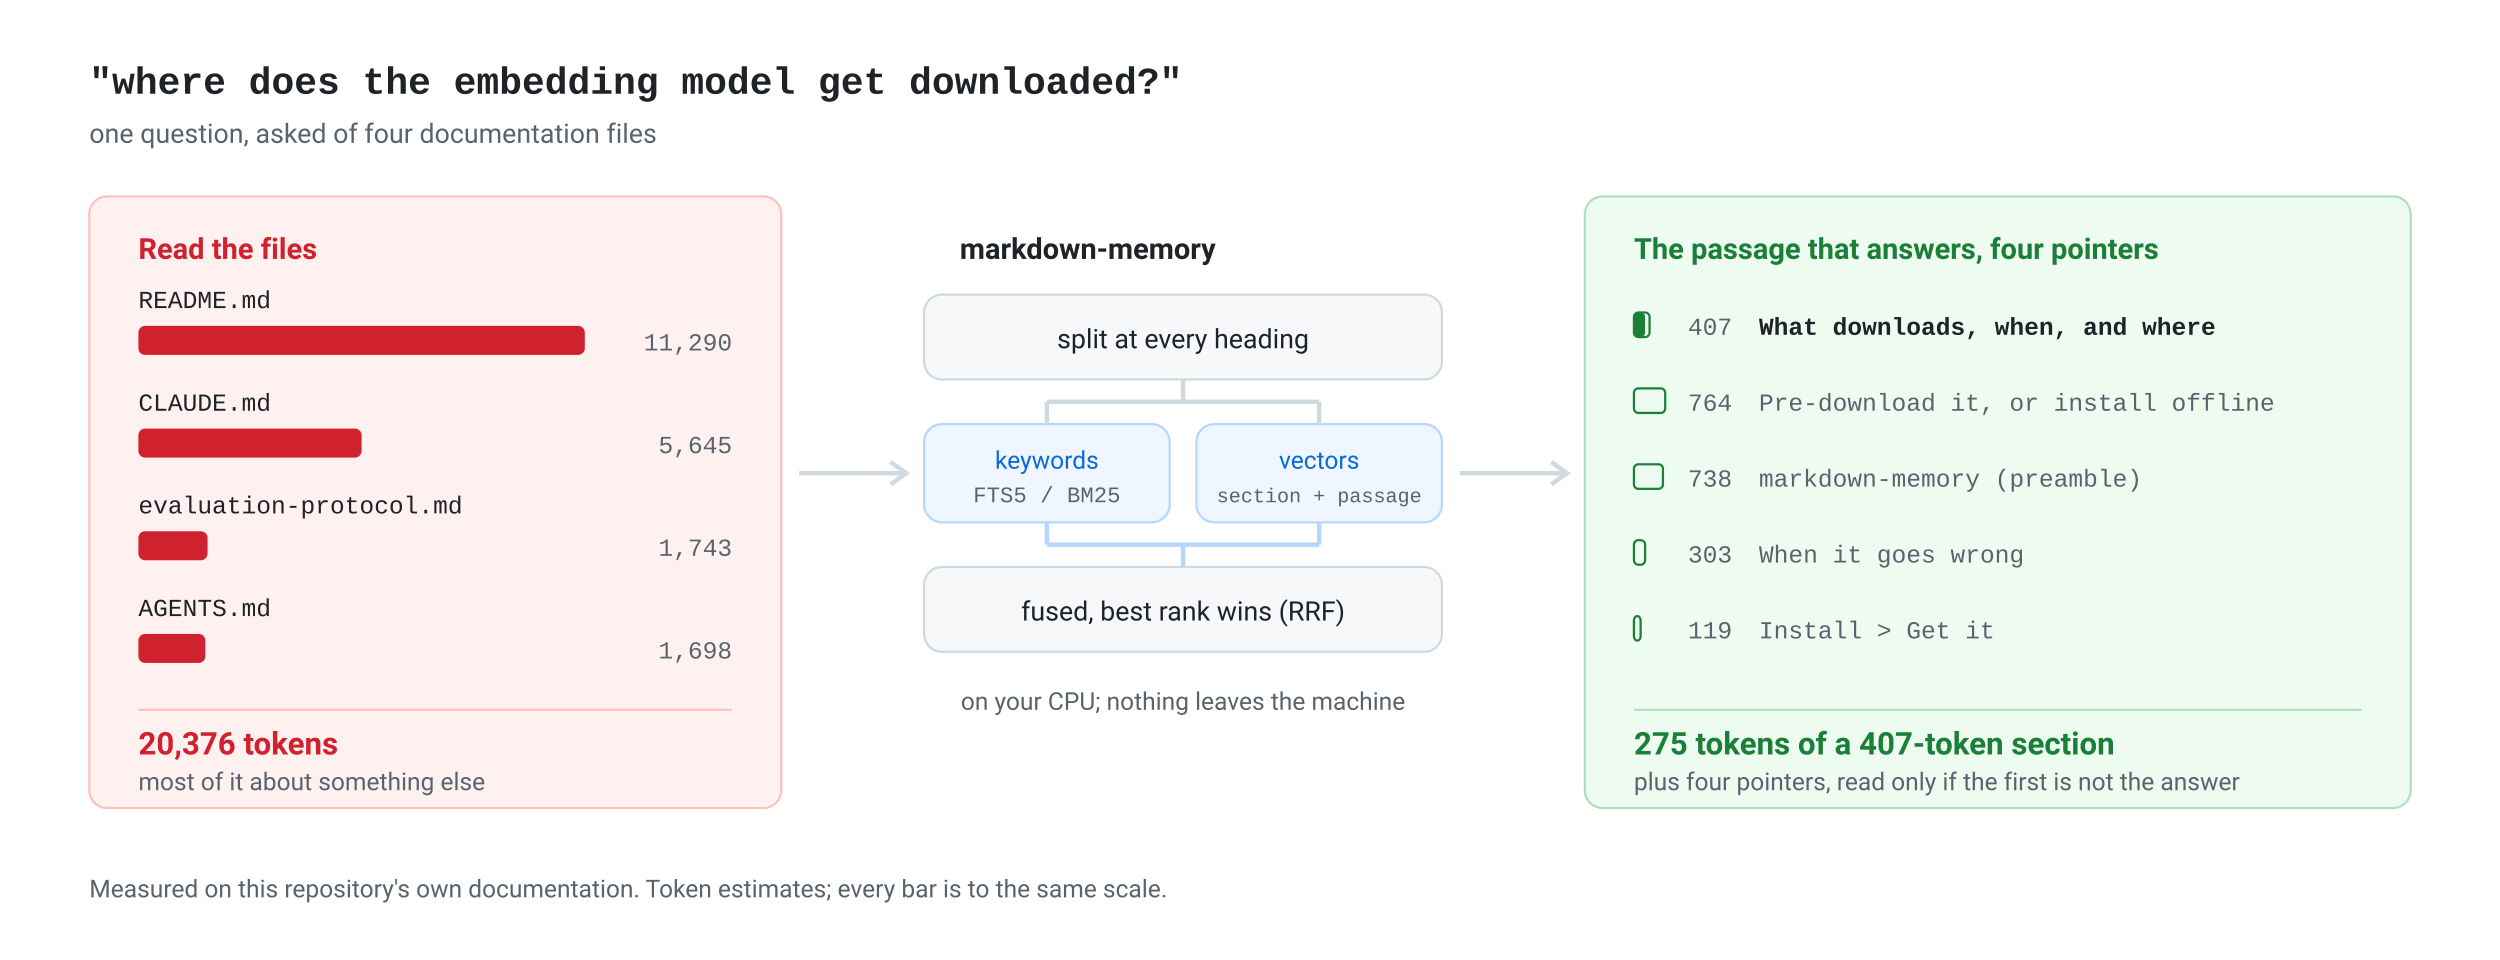
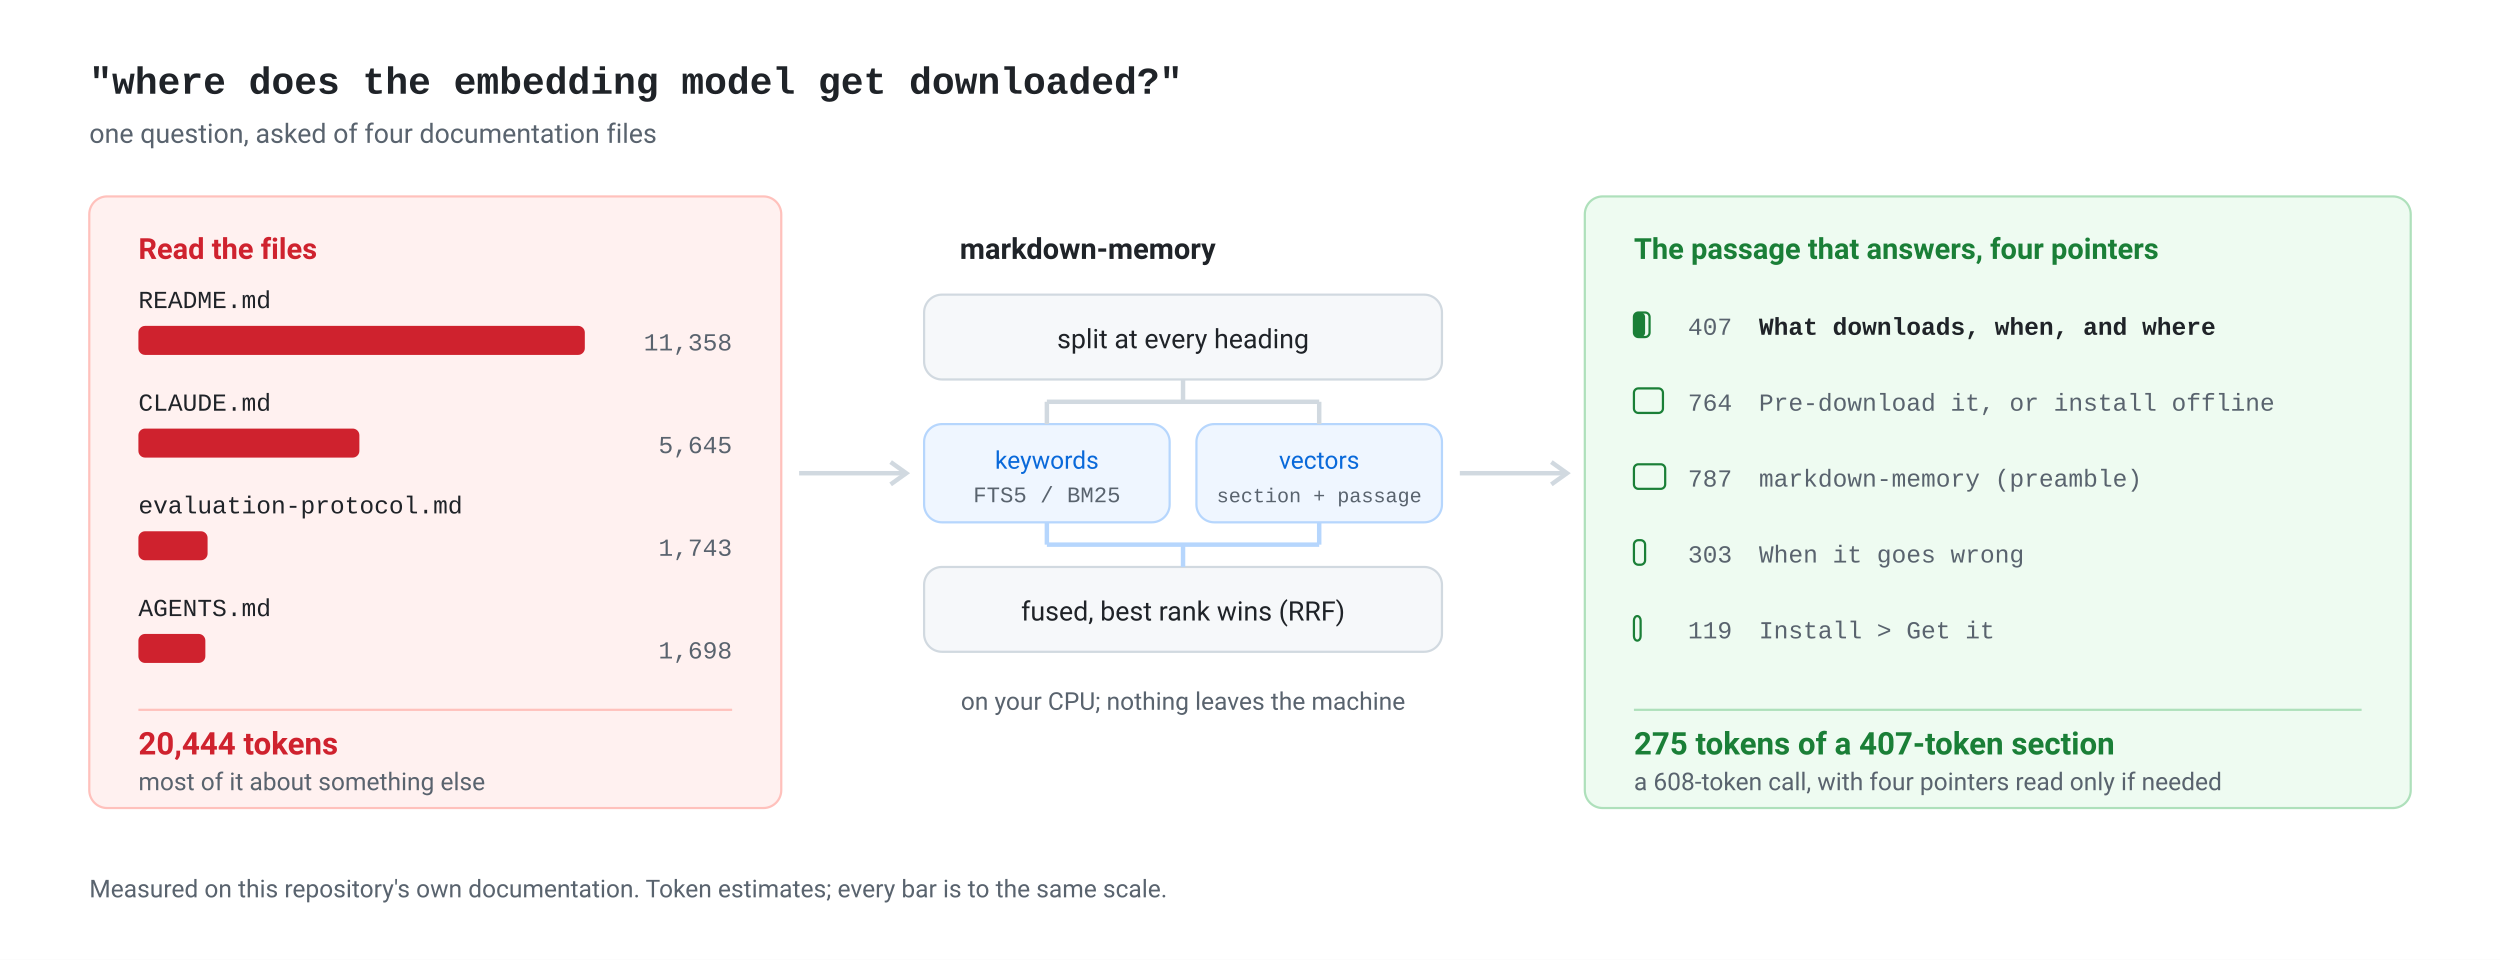
- <svg xmlns="http://www.w3.org/2000/svg" viewBox="0 0 1120 430" width="1120" height="430" role="img" aria-label="One question: reading four whole files costs 20,376 tokens; markdown-memory returns the passage that answers, 275 tokens of a 407-token section, with four pointers to the rest.">
+ <svg xmlns="http://www.w3.org/2000/svg" viewBox="0 0 1120 430" width="1120" height="430" role="img" aria-label="One question: reading four whole files costs 20,444 tokens; markdown-memory returns the passage that answers, 275 tokens of a 407-token section, in a 608-token call with four pointers to the rest.">
  <rect width="1120" height="430" fill="#ffffff" />
  <text x="40" y="42" font-family="ui-monospace,SFMono-Regular,Menlo,Consolas,'Liberation Mono',monospace" font-size="17" font-weight="600" fill="#1f2328" text-anchor="start">"where does the embedding model get downloaded?"</text>
  <text x="40" y="64" font-family="ui-sans-serif,-apple-system,BlinkMacSystemFont,'Segoe UI',Roboto,'Helvetica Neue',Arial,sans-serif" font-size="12" font-weight="400" fill="#59636e" text-anchor="start">one question, asked of four documentation files</text>
  <rect x="40" y="88" width="310" height="274" rx="8" fill="#fff1f0" stroke="#ffc1bc" stroke-width="1" />
  <text x="62" y="116" font-family="ui-sans-serif,-apple-system,BlinkMacSystemFont,'Segoe UI',Roboto,'Helvetica Neue',Arial,sans-serif" font-size="13" font-weight="600" fill="#cf222e" text-anchor="start">Read the files</text>
  <text x="62" y="138" font-family="ui-monospace,SFMono-Regular,Menlo,Consolas,'Liberation Mono',monospace" font-size="11" font-weight="400" fill="#1f2328" text-anchor="start">README.md</text>
  <rect x="62" y="146" width="200" height="13" rx="3" fill="#cf222e" stroke="none" stroke-width="1" />
-   <text x="328" y="157" font-family="ui-monospace,SFMono-Regular,Menlo,Consolas,'Liberation Mono',monospace" font-size="11" font-weight="400" fill="#59636e" text-anchor="end">11,290</text>
+   <text x="328" y="157" font-family="ui-monospace,SFMono-Regular,Menlo,Consolas,'Liberation Mono',monospace" font-size="11" font-weight="400" fill="#59636e" text-anchor="end">11,358</text>
  <text x="62" y="184" font-family="ui-monospace,SFMono-Regular,Menlo,Consolas,'Liberation Mono',monospace" font-size="11" font-weight="400" fill="#1f2328" text-anchor="start">CLAUDE.md</text>
-   <rect x="62" y="192" width="100" height="13" rx="3" fill="#cf222e" stroke="none" stroke-width="1" />
+   <rect x="62" y="192" width="99" height="13" rx="3" fill="#cf222e" stroke="none" stroke-width="1" />
  <text x="328" y="203" font-family="ui-monospace,SFMono-Regular,Menlo,Consolas,'Liberation Mono',monospace" font-size="11" font-weight="400" fill="#59636e" text-anchor="end">5,645</text>
  <text x="62" y="230" font-family="ui-monospace,SFMono-Regular,Menlo,Consolas,'Liberation Mono',monospace" font-size="11" font-weight="400" fill="#1f2328" text-anchor="start">evaluation-protocol.md</text>
  <rect x="62" y="238" width="31" height="13" rx="3" fill="#cf222e" stroke="none" stroke-width="1" />
  <text x="328" y="249" font-family="ui-monospace,SFMono-Regular,Menlo,Consolas,'Liberation Mono',monospace" font-size="11" font-weight="400" fill="#59636e" text-anchor="end">1,743</text>
  <text x="62" y="276" font-family="ui-monospace,SFMono-Regular,Menlo,Consolas,'Liberation Mono',monospace" font-size="11" font-weight="400" fill="#1f2328" text-anchor="start">AGENTS.md</text>
  <rect x="62" y="284" width="30" height="13" rx="3" fill="#cf222e" stroke="none" stroke-width="1" />
  <text x="328" y="295" font-family="ui-monospace,SFMono-Regular,Menlo,Consolas,'Liberation Mono',monospace" font-size="11" font-weight="400" fill="#59636e" text-anchor="end">1,698</text>
  <path d="M62 318 L328 318" stroke="#ffc1bc" stroke-width="1" />
-   <text x="62" y="338" font-family="ui-sans-serif,-apple-system,BlinkMacSystemFont,'Segoe UI',Roboto,'Helvetica Neue',Arial,sans-serif" font-size="14" font-weight="600" fill="#cf222e" text-anchor="start">20,376 tokens</text>
+   <text x="62" y="338" font-family="ui-sans-serif,-apple-system,BlinkMacSystemFont,'Segoe UI',Roboto,'Helvetica Neue',Arial,sans-serif" font-size="14" font-weight="600" fill="#cf222e" text-anchor="start">20,444 tokens</text>
  <text x="62" y="354" font-family="ui-sans-serif,-apple-system,BlinkMacSystemFont,'Segoe UI',Roboto,'Helvetica Neue',Arial,sans-serif" font-size="11" font-weight="400" fill="#59636e" text-anchor="start">most of it about something else</text>
  <text x="430" y="116" font-family="ui-sans-serif,-apple-system,BlinkMacSystemFont,'Segoe UI',Roboto,'Helvetica Neue',Arial,sans-serif" font-size="13" font-weight="600" fill="#1f2328" text-anchor="start">markdown-memory</text>
  <rect x="414" y="132" width="232" height="38" rx="8" fill="#f6f8fa" stroke="#d1d9e0" stroke-width="1" />
  <text x="530" y="156" font-family="ui-sans-serif,-apple-system,BlinkMacSystemFont,'Segoe UI',Roboto,'Helvetica Neue',Arial,sans-serif" font-size="12" font-weight="400" fill="#1f2328" text-anchor="middle">split at every heading</text>
  <rect x="414" y="190" width="110" height="44" rx="8" fill="#eff6ff" stroke="#b6d6fd" stroke-width="1" />
  <text x="469" y="210" font-family="ui-sans-serif,-apple-system,BlinkMacSystemFont,'Segoe UI',Roboto,'Helvetica Neue',Arial,sans-serif" font-size="11" font-weight="400" fill="#0969da" text-anchor="middle">keywords</text>
  <text x="469" y="225" font-family="ui-monospace,SFMono-Regular,Menlo,Consolas,'Liberation Mono',monospace" font-size="10" font-weight="400" fill="#59636e" text-anchor="middle">FTS5 / BM25</text>
  <rect x="536" y="190" width="110" height="44" rx="8" fill="#eff6ff" stroke="#b6d6fd" stroke-width="1" />
  <text x="591" y="210" font-family="ui-sans-serif,-apple-system,BlinkMacSystemFont,'Segoe UI',Roboto,'Helvetica Neue',Arial,sans-serif" font-size="11" font-weight="400" fill="#0969da" text-anchor="middle">vectors</text>
  <text x="591" y="225" font-family="ui-monospace,SFMono-Regular,Menlo,Consolas,'Liberation Mono',monospace" font-size="9" font-weight="400" fill="#59636e" text-anchor="middle">section + passage</text>
  <rect x="414" y="254" width="232" height="38" rx="8" fill="#f6f8fa" stroke="#d1d9e0" stroke-width="1" />
  <text x="530" y="278" font-family="ui-sans-serif,-apple-system,BlinkMacSystemFont,'Segoe UI',Roboto,'Helvetica Neue',Arial,sans-serif" font-size="12" font-weight="400" fill="#1f2328" text-anchor="middle">fused, best rank wins (RRF)</text>
  <path d="M530 170 L530 180 M469 180 L591 180 M469 180 L469 190 M591 180 L591 190" stroke="#d1d9e0" stroke-width="2" fill="none" />
  <path d="M469 234 L469 244 M591 234 L591 244 M469 244 L591 244 M530 244 L530 254" stroke="#b6d6fd" stroke-width="2" fill="none" />
  <text x="530" y="318" font-family="ui-sans-serif,-apple-system,BlinkMacSystemFont,'Segoe UI',Roboto,'Helvetica Neue',Arial,sans-serif" font-size="11" font-weight="400" fill="#59636e" text-anchor="middle">on your CPU; nothing leaves the machine</text>
  <path d="M358 212 L406 212" stroke="#d1d9e0" stroke-width="2" fill="none" />
  <path d="M399 207 L406 212 L399 217" fill="none" stroke="#d1d9e0" stroke-width="2" />
  <path d="M654 212 L702 212" stroke="#d1d9e0" stroke-width="2" fill="none" />
  <path d="M695 207 L702 212 L695 217" fill="none" stroke="#d1d9e0" stroke-width="2" />
  <rect x="710" y="88" width="370" height="274" rx="8" fill="#eefbf1" stroke="#aee0bb" stroke-width="1" />
  <text x="732" y="116" font-family="ui-sans-serif,-apple-system,BlinkMacSystemFont,'Segoe UI',Roboto,'Helvetica Neue',Arial,sans-serif" font-size="13" font-weight="600" fill="#1a7f37" text-anchor="start">The passage that answers, four pointers</text>
  <rect x="732" y="140" width="7" height="11" rx="2" fill="none" stroke="#1a7f37" stroke-width="1" />
  <rect x="732" y="140" width="5" height="11" rx="2" fill="#1a7f37" stroke="none" stroke-width="1" />
  <text x="776" y="150" font-family="ui-monospace,SFMono-Regular,Menlo,Consolas,'Liberation Mono',monospace" font-size="11" font-weight="400" fill="#59636e" text-anchor="end">407</text>
  <text x="788" y="150" font-family="ui-monospace,SFMono-Regular,Menlo,Consolas,'Liberation Mono',monospace" font-size="11" font-weight="600" fill="#1f2328" text-anchor="start">What downloads, when, and where</text>
-   <rect x="732" y="174" width="14" height="11" rx="2" fill="none" stroke="#1a7f37" stroke-width="1" />
+   <rect x="732" y="174" width="13" height="11" rx="2" fill="none" stroke="#1a7f37" stroke-width="1" />
  <text x="776" y="184" font-family="ui-monospace,SFMono-Regular,Menlo,Consolas,'Liberation Mono',monospace" font-size="11" font-weight="400" fill="#59636e" text-anchor="end">764</text>
  <text x="788" y="184" font-family="ui-monospace,SFMono-Regular,Menlo,Consolas,'Liberation Mono',monospace" font-size="11" font-weight="400" fill="#59636e" text-anchor="start">Pre-download it, or install offline</text>
-   <rect x="732" y="208" width="13" height="11" rx="2" fill="none" stroke="#1a7f37" stroke-width="1" />
-   <text x="776" y="218" font-family="ui-monospace,SFMono-Regular,Menlo,Consolas,'Liberation Mono',monospace" font-size="11" font-weight="400" fill="#59636e" text-anchor="end">738</text>
+   <rect x="732" y="208" width="14" height="11" rx="2" fill="none" stroke="#1a7f37" stroke-width="1" />
+   <text x="776" y="218" font-family="ui-monospace,SFMono-Regular,Menlo,Consolas,'Liberation Mono',monospace" font-size="11" font-weight="400" fill="#59636e" text-anchor="end">787</text>
  <text x="788" y="218" font-family="ui-monospace,SFMono-Regular,Menlo,Consolas,'Liberation Mono',monospace" font-size="11" font-weight="400" fill="#59636e" text-anchor="start">markdown-memory  (preamble)</text>
  <rect x="732" y="242" width="5" height="11" rx="2" fill="none" stroke="#1a7f37" stroke-width="1" />
  <text x="776" y="252" font-family="ui-monospace,SFMono-Regular,Menlo,Consolas,'Liberation Mono',monospace" font-size="11" font-weight="400" fill="#59636e" text-anchor="end">303</text>
  <text x="788" y="252" font-family="ui-monospace,SFMono-Regular,Menlo,Consolas,'Liberation Mono',monospace" font-size="11" font-weight="400" fill="#59636e" text-anchor="start">When it goes wrong</text>
  <rect x="732" y="276" width="3" height="11" rx="2" fill="none" stroke="#1a7f37" stroke-width="1" />
  <text x="776" y="286" font-family="ui-monospace,SFMono-Regular,Menlo,Consolas,'Liberation Mono',monospace" font-size="11" font-weight="400" fill="#59636e" text-anchor="end">119</text>
  <text x="788" y="286" font-family="ui-monospace,SFMono-Regular,Menlo,Consolas,'Liberation Mono',monospace" font-size="11" font-weight="400" fill="#59636e" text-anchor="start">Install &gt; Get it</text>
  <path d="M732 318 L1058 318" stroke="#aee0bb" stroke-width="1" />
  <text x="732" y="338" font-family="ui-sans-serif,-apple-system,BlinkMacSystemFont,'Segoe UI',Roboto,'Helvetica Neue',Arial,sans-serif" font-size="14" font-weight="600" fill="#1a7f37" text-anchor="start">275 tokens of a 407-token section</text>
-   <text x="732" y="354" font-family="ui-sans-serif,-apple-system,BlinkMacSystemFont,'Segoe UI',Roboto,'Helvetica Neue',Arial,sans-serif" font-size="11" font-weight="400" fill="#59636e" text-anchor="start">plus four pointers, read only if the first is not the answer</text>
+   <text x="732" y="354" font-family="ui-sans-serif,-apple-system,BlinkMacSystemFont,'Segoe UI',Roboto,'Helvetica Neue',Arial,sans-serif" font-size="11" font-weight="400" fill="#59636e" text-anchor="start">a 608-token call, with four pointers read only if needed</text>
  <text x="40" y="402" font-family="ui-sans-serif,-apple-system,BlinkMacSystemFont,'Segoe UI',Roboto,'Helvetica Neue',Arial,sans-serif" font-size="11" font-weight="400" fill="#59636e" text-anchor="start">Measured on this repository's own documentation. Token estimates; every bar is to the same scale.</text>
</svg>
